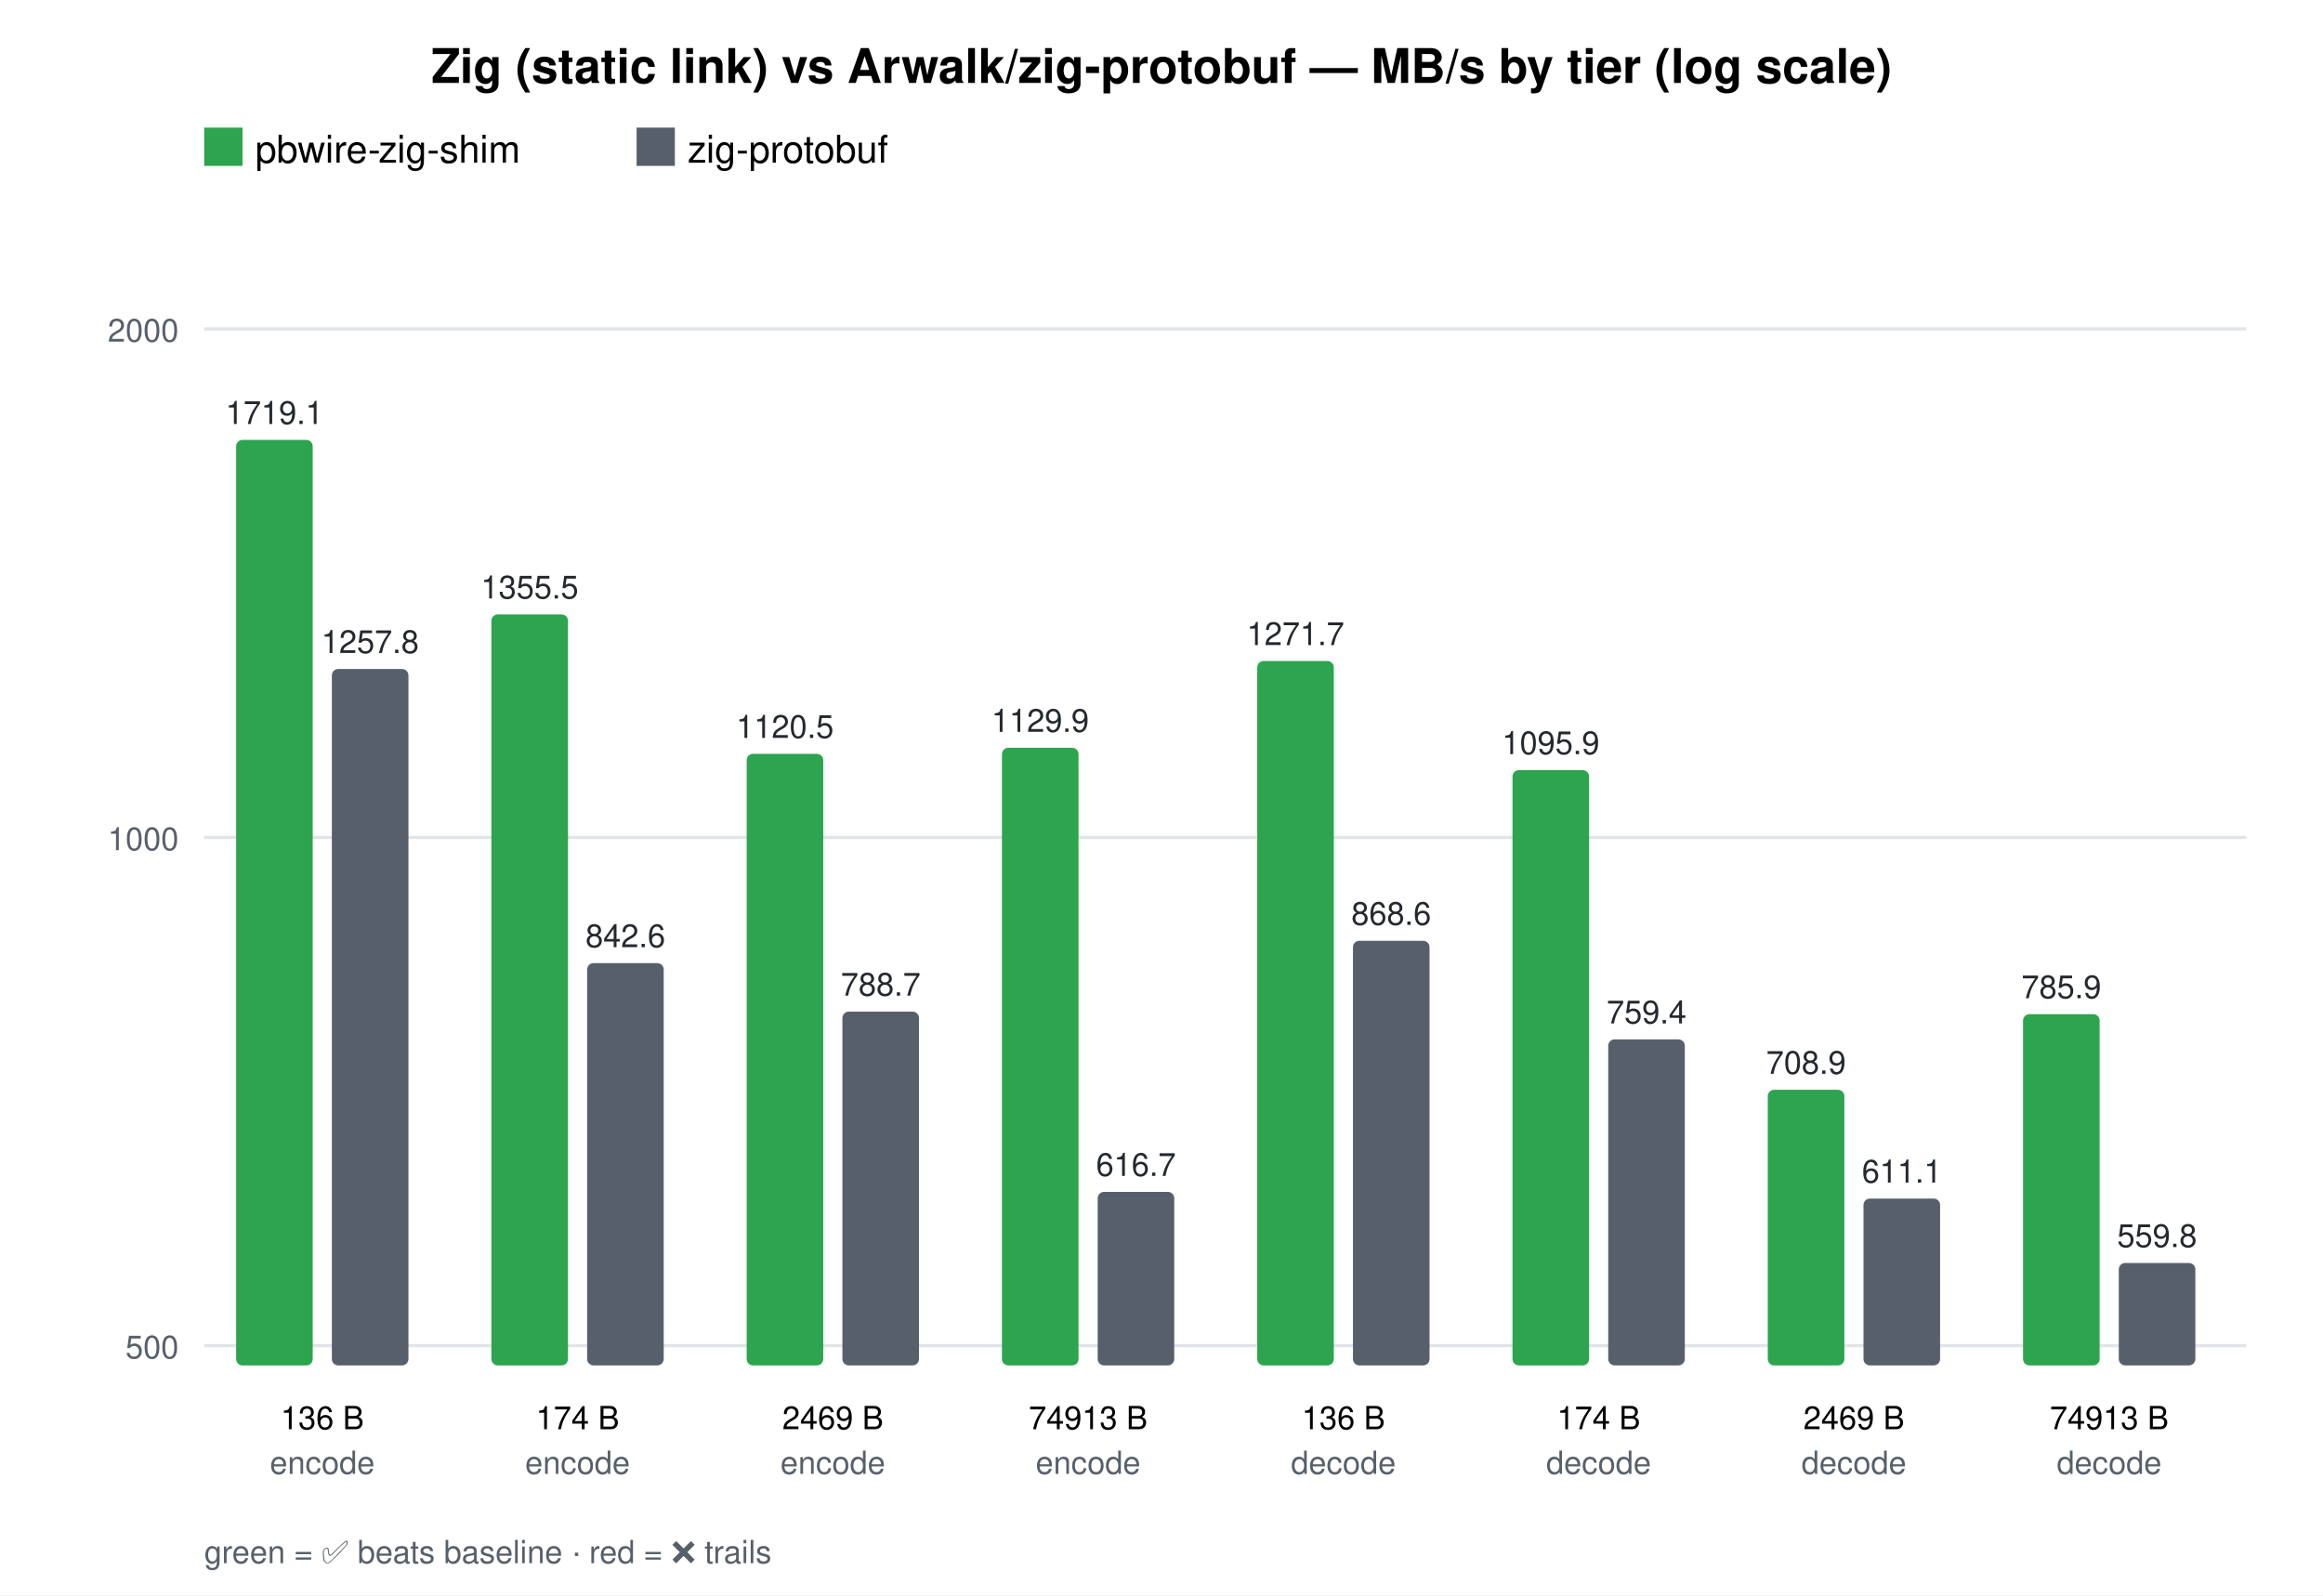
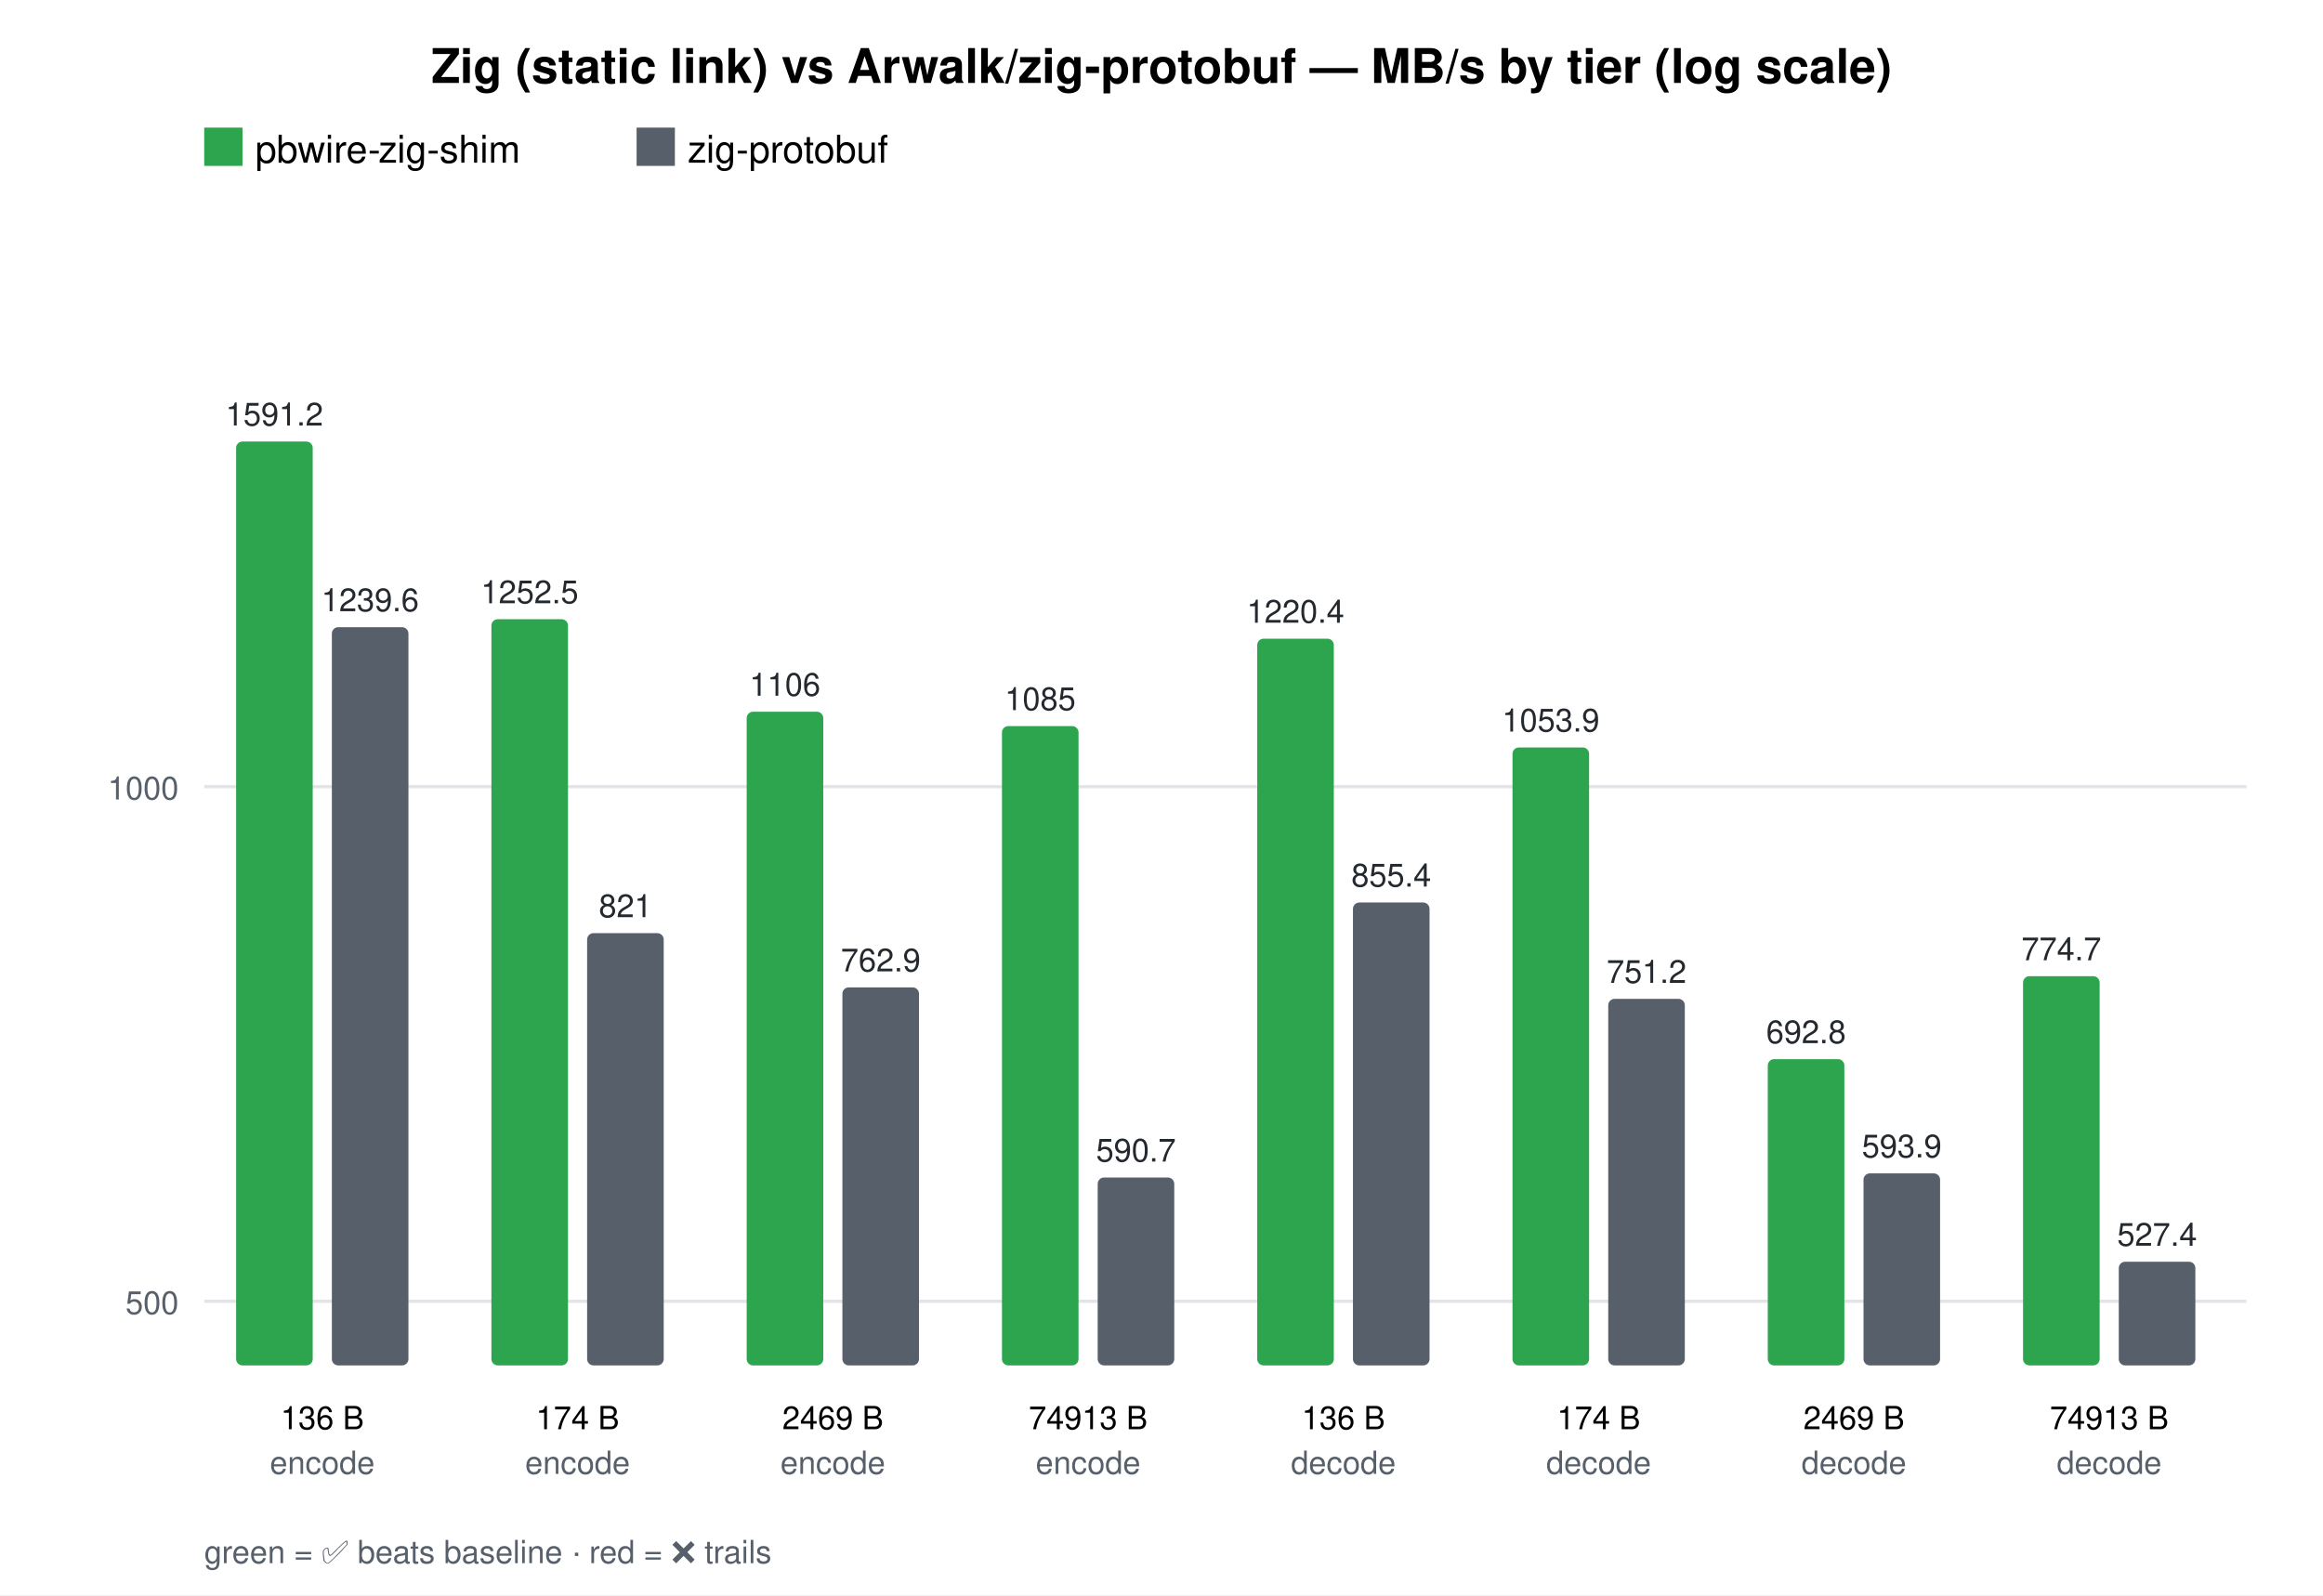
<svg xmlns="http://www.w3.org/2000/svg" width="728" height="500" font-family="Helvetica, Arial, sans-serif">
  <rect width="728" height="500" fill="#ffffff" />
  <text x="364.0" y="26" text-anchor="middle" font-size="15" font-weight="bold">Zig (static link) vs Arwalk/zig-protobuf — MB/s by tier (log scale)</text>
  <rect x="64" y="40" width="12" height="12" fill="#2da44e" />
  <text x="80" y="51" font-size="12">pbwire-zig-shim</text>
  <rect x="199.5" y="40" width="12" height="12" fill="#57606a" />
  <text x="215.5" y="51" font-size="12">zig-protobuf</text>
-   <line x1="64" y1="421.8" x2="704" y2="421.8" stroke="#e1e4e8" />
-   <text x="56" y="425.8" text-anchor="end" font-size="10" fill="#57606a">500</text>
-   <line x1="64" y1="262.5" x2="704" y2="262.5" stroke="#e1e4e8" />
-   <text x="56" y="266.5" text-anchor="end" font-size="10" fill="#57606a">1000</text>
-   <line x1="64" y1="103.1" x2="704" y2="103.1" stroke="#e1e4e8" />
-   <text x="56" y="107.1" text-anchor="end" font-size="10" fill="#57606a">2000</text>
+   <line x1="64" y1="407.9" x2="704" y2="407.9" stroke="#e1e4e8" />
+   <text x="56" y="411.9" text-anchor="end" font-size="10" fill="#57606a">500</text>
+   <line x1="64" y1="246.6" x2="704" y2="246.6" stroke="#e1e4e8" />
+   <text x="56" y="250.6" text-anchor="end" font-size="10" fill="#57606a">1000</text>
  <text x="101.0" y="448" text-anchor="middle" font-size="10">136 B</text>
  <text x="101.0" y="462" text-anchor="middle" font-size="10" fill="#57606a">encode</text>
-   <rect x="74.0" y="137.9" width="24" height="290.1" rx="2" fill="#2da44e" />
-   <text x="86.0" y="132.9" text-anchor="middle" font-size="10" fill="#24292f">1719.1</text>
-   <rect x="104.0" y="209.7" width="24" height="218.3" rx="2" fill="#57606a" />
-   <text x="116.0" y="204.7" text-anchor="middle" font-size="10" fill="#24292f">1257.8</text>
+   <rect x="74.0" y="138.4" width="24" height="289.6" rx="2" fill="#2da44e" />
+   <text x="86.0" y="133.4" text-anchor="middle" font-size="10" fill="#24292f">1591.2</text>
+   <rect x="104.0" y="196.6" width="24" height="231.4" rx="2" fill="#57606a" />
+   <text x="116.0" y="191.6" text-anchor="middle" font-size="10" fill="#24292f">1239.6</text>
  <text x="181.0" y="448" text-anchor="middle" font-size="10">174 B</text>
  <text x="181.0" y="462" text-anchor="middle" font-size="10" fill="#57606a">encode</text>
-   <rect x="154.0" y="192.6" width="24" height="235.4" rx="2" fill="#2da44e" />
-   <text x="166.0" y="187.6" text-anchor="middle" font-size="10" fill="#24292f">1355.5</text>
-   <rect x="184.0" y="301.9" width="24" height="126.1" rx="2" fill="#57606a" />
-   <text x="196.0" y="296.9" text-anchor="middle" font-size="10" fill="#24292f">842.6</text>
+   <rect x="154.0" y="194.1" width="24" height="233.9" rx="2" fill="#2da44e" />
+   <text x="166.0" y="189.1" text-anchor="middle" font-size="10" fill="#24292f">1252.5</text>
+   <rect x="184.0" y="292.5" width="24" height="135.5" rx="2" fill="#57606a" />
+   <text x="196.0" y="287.5" text-anchor="middle" font-size="10" fill="#24292f">821</text>
  <text x="261.0" y="448" text-anchor="middle" font-size="10">2469 B</text>
  <text x="261.0" y="462" text-anchor="middle" font-size="10" fill="#57606a">encode</text>
-   <rect x="234.0" y="236.3" width="24" height="191.7" rx="2" fill="#2da44e" />
-   <text x="246.0" y="231.3" text-anchor="middle" font-size="10" fill="#24292f">1120.5</text>
-   <rect x="264.0" y="317.1" width="24" height="110.9" rx="2" fill="#57606a" />
-   <text x="276.0" y="312.1" text-anchor="middle" font-size="10" fill="#24292f">788.7</text>
+   <rect x="234.0" y="223.1" width="24" height="204.9" rx="2" fill="#2da44e" />
+   <text x="246.0" y="218.1" text-anchor="middle" font-size="10" fill="#24292f">1106</text>
+   <rect x="264.0" y="309.5" width="24" height="118.5" rx="2" fill="#57606a" />
+   <text x="276.0" y="304.5" text-anchor="middle" font-size="10" fill="#24292f">762.9</text>
  <text x="341.0" y="448" text-anchor="middle" font-size="10">74913 B</text>
  <text x="341.0" y="462" text-anchor="middle" font-size="10" fill="#57606a">encode</text>
-   <rect x="314.0" y="234.4" width="24" height="193.6" rx="2" fill="#2da44e" />
-   <text x="326.0" y="229.4" text-anchor="middle" font-size="10" fill="#24292f">1129.9</text>
-   <rect x="344.0" y="373.6" width="24" height="54.4" rx="2" fill="#57606a" />
-   <text x="356.0" y="368.6" text-anchor="middle" font-size="10" fill="#24292f">616.7</text>
+   <rect x="314.0" y="227.6" width="24" height="200.4" rx="2" fill="#2da44e" />
+   <text x="326.0" y="222.6" text-anchor="middle" font-size="10" fill="#24292f">1085</text>
+   <rect x="344.0" y="369.1" width="24" height="58.9" rx="2" fill="#57606a" />
+   <text x="356.0" y="364.1" text-anchor="middle" font-size="10" fill="#24292f">590.7</text>
  <text x="421.0" y="448" text-anchor="middle" font-size="10">136 B</text>
  <text x="421.0" y="462" text-anchor="middle" font-size="10" fill="#57606a">decode</text>
-   <rect x="394.0" y="207.2" width="24" height="220.8" rx="2" fill="#2da44e" />
-   <text x="406.0" y="202.2" text-anchor="middle" font-size="10" fill="#24292f">1271.7</text>
-   <rect x="424.0" y="294.9" width="24" height="133.1" rx="2" fill="#57606a" />
-   <text x="436.0" y="289.9" text-anchor="middle" font-size="10" fill="#24292f">868.6</text>
+   <rect x="394.0" y="200.2" width="24" height="227.8" rx="2" fill="#2da44e" />
+   <text x="406.0" y="195.2" text-anchor="middle" font-size="10" fill="#24292f">1220.4</text>
+   <rect x="424.0" y="282.9" width="24" height="145.1" rx="2" fill="#57606a" />
+   <text x="436.0" y="277.9" text-anchor="middle" font-size="10" fill="#24292f">855.4</text>
  <text x="501.0" y="448" text-anchor="middle" font-size="10">174 B</text>
  <text x="501.0" y="462" text-anchor="middle" font-size="10" fill="#57606a">decode</text>
-   <rect x="474.0" y="241.4" width="24" height="186.6" rx="2" fill="#2da44e" />
-   <text x="486.0" y="236.4" text-anchor="middle" font-size="10" fill="#24292f">1095.9</text>
-   <rect x="504.0" y="325.8" width="24" height="102.2" rx="2" fill="#57606a" />
-   <text x="516.0" y="320.8" text-anchor="middle" font-size="10" fill="#24292f">759.4</text>
+   <rect x="474.0" y="234.3" width="24" height="193.7" rx="2" fill="#2da44e" />
+   <text x="486.0" y="229.3" text-anchor="middle" font-size="10" fill="#24292f">1053.9</text>
+   <rect x="504.0" y="313.1" width="24" height="114.9" rx="2" fill="#57606a" />
+   <text x="516.0" y="308.1" text-anchor="middle" font-size="10" fill="#24292f">751.2</text>
  <text x="581.0" y="448" text-anchor="middle" font-size="10">2469 B</text>
  <text x="581.0" y="462" text-anchor="middle" font-size="10" fill="#57606a">decode</text>
-   <rect x="554.0" y="341.6" width="24" height="86.4" rx="2" fill="#2da44e" />
-   <text x="566.0" y="336.6" text-anchor="middle" font-size="10" fill="#24292f">708.9</text>
-   <rect x="584.0" y="375.7" width="24" height="52.3" rx="2" fill="#57606a" />
-   <text x="596.0" y="370.7" text-anchor="middle" font-size="10" fill="#24292f">611.1</text>
+   <rect x="554.0" y="332.0" width="24" height="96.0" rx="2" fill="#2da44e" />
+   <text x="566.0" y="327.0" text-anchor="middle" font-size="10" fill="#24292f">692.8</text>
+   <rect x="584.0" y="367.8" width="24" height="60.2" rx="2" fill="#57606a" />
+   <text x="596.0" y="362.8" text-anchor="middle" font-size="10" fill="#24292f">593.9</text>
  <text x="661.0" y="448" text-anchor="middle" font-size="10">74913 B</text>
  <text x="661.0" y="462" text-anchor="middle" font-size="10" fill="#57606a">decode</text>
-   <rect x="634.0" y="317.9" width="24" height="110.1" rx="2" fill="#2da44e" />
-   <text x="646.0" y="312.9" text-anchor="middle" font-size="10" fill="#24292f">785.9</text>
-   <rect x="664.0" y="395.9" width="24" height="32.1" rx="2" fill="#57606a" />
-   <text x="676.0" y="390.9" text-anchor="middle" font-size="10" fill="#24292f">559.8</text>
+   <rect x="634.0" y="306.0" width="24" height="122.0" rx="2" fill="#2da44e" />
+   <text x="646.0" y="301.0" text-anchor="middle" font-size="10" fill="#24292f">774.7</text>
+   <rect x="664.0" y="395.5" width="24" height="32.5" rx="2" fill="#57606a" />
+   <text x="676.0" y="390.5" text-anchor="middle" font-size="10" fill="#24292f">527.4</text>
  <text x="64" y="490" font-size="10" fill="#57606a">green = ✅ beats baseline · red = ❌ trails</text>
</svg>
